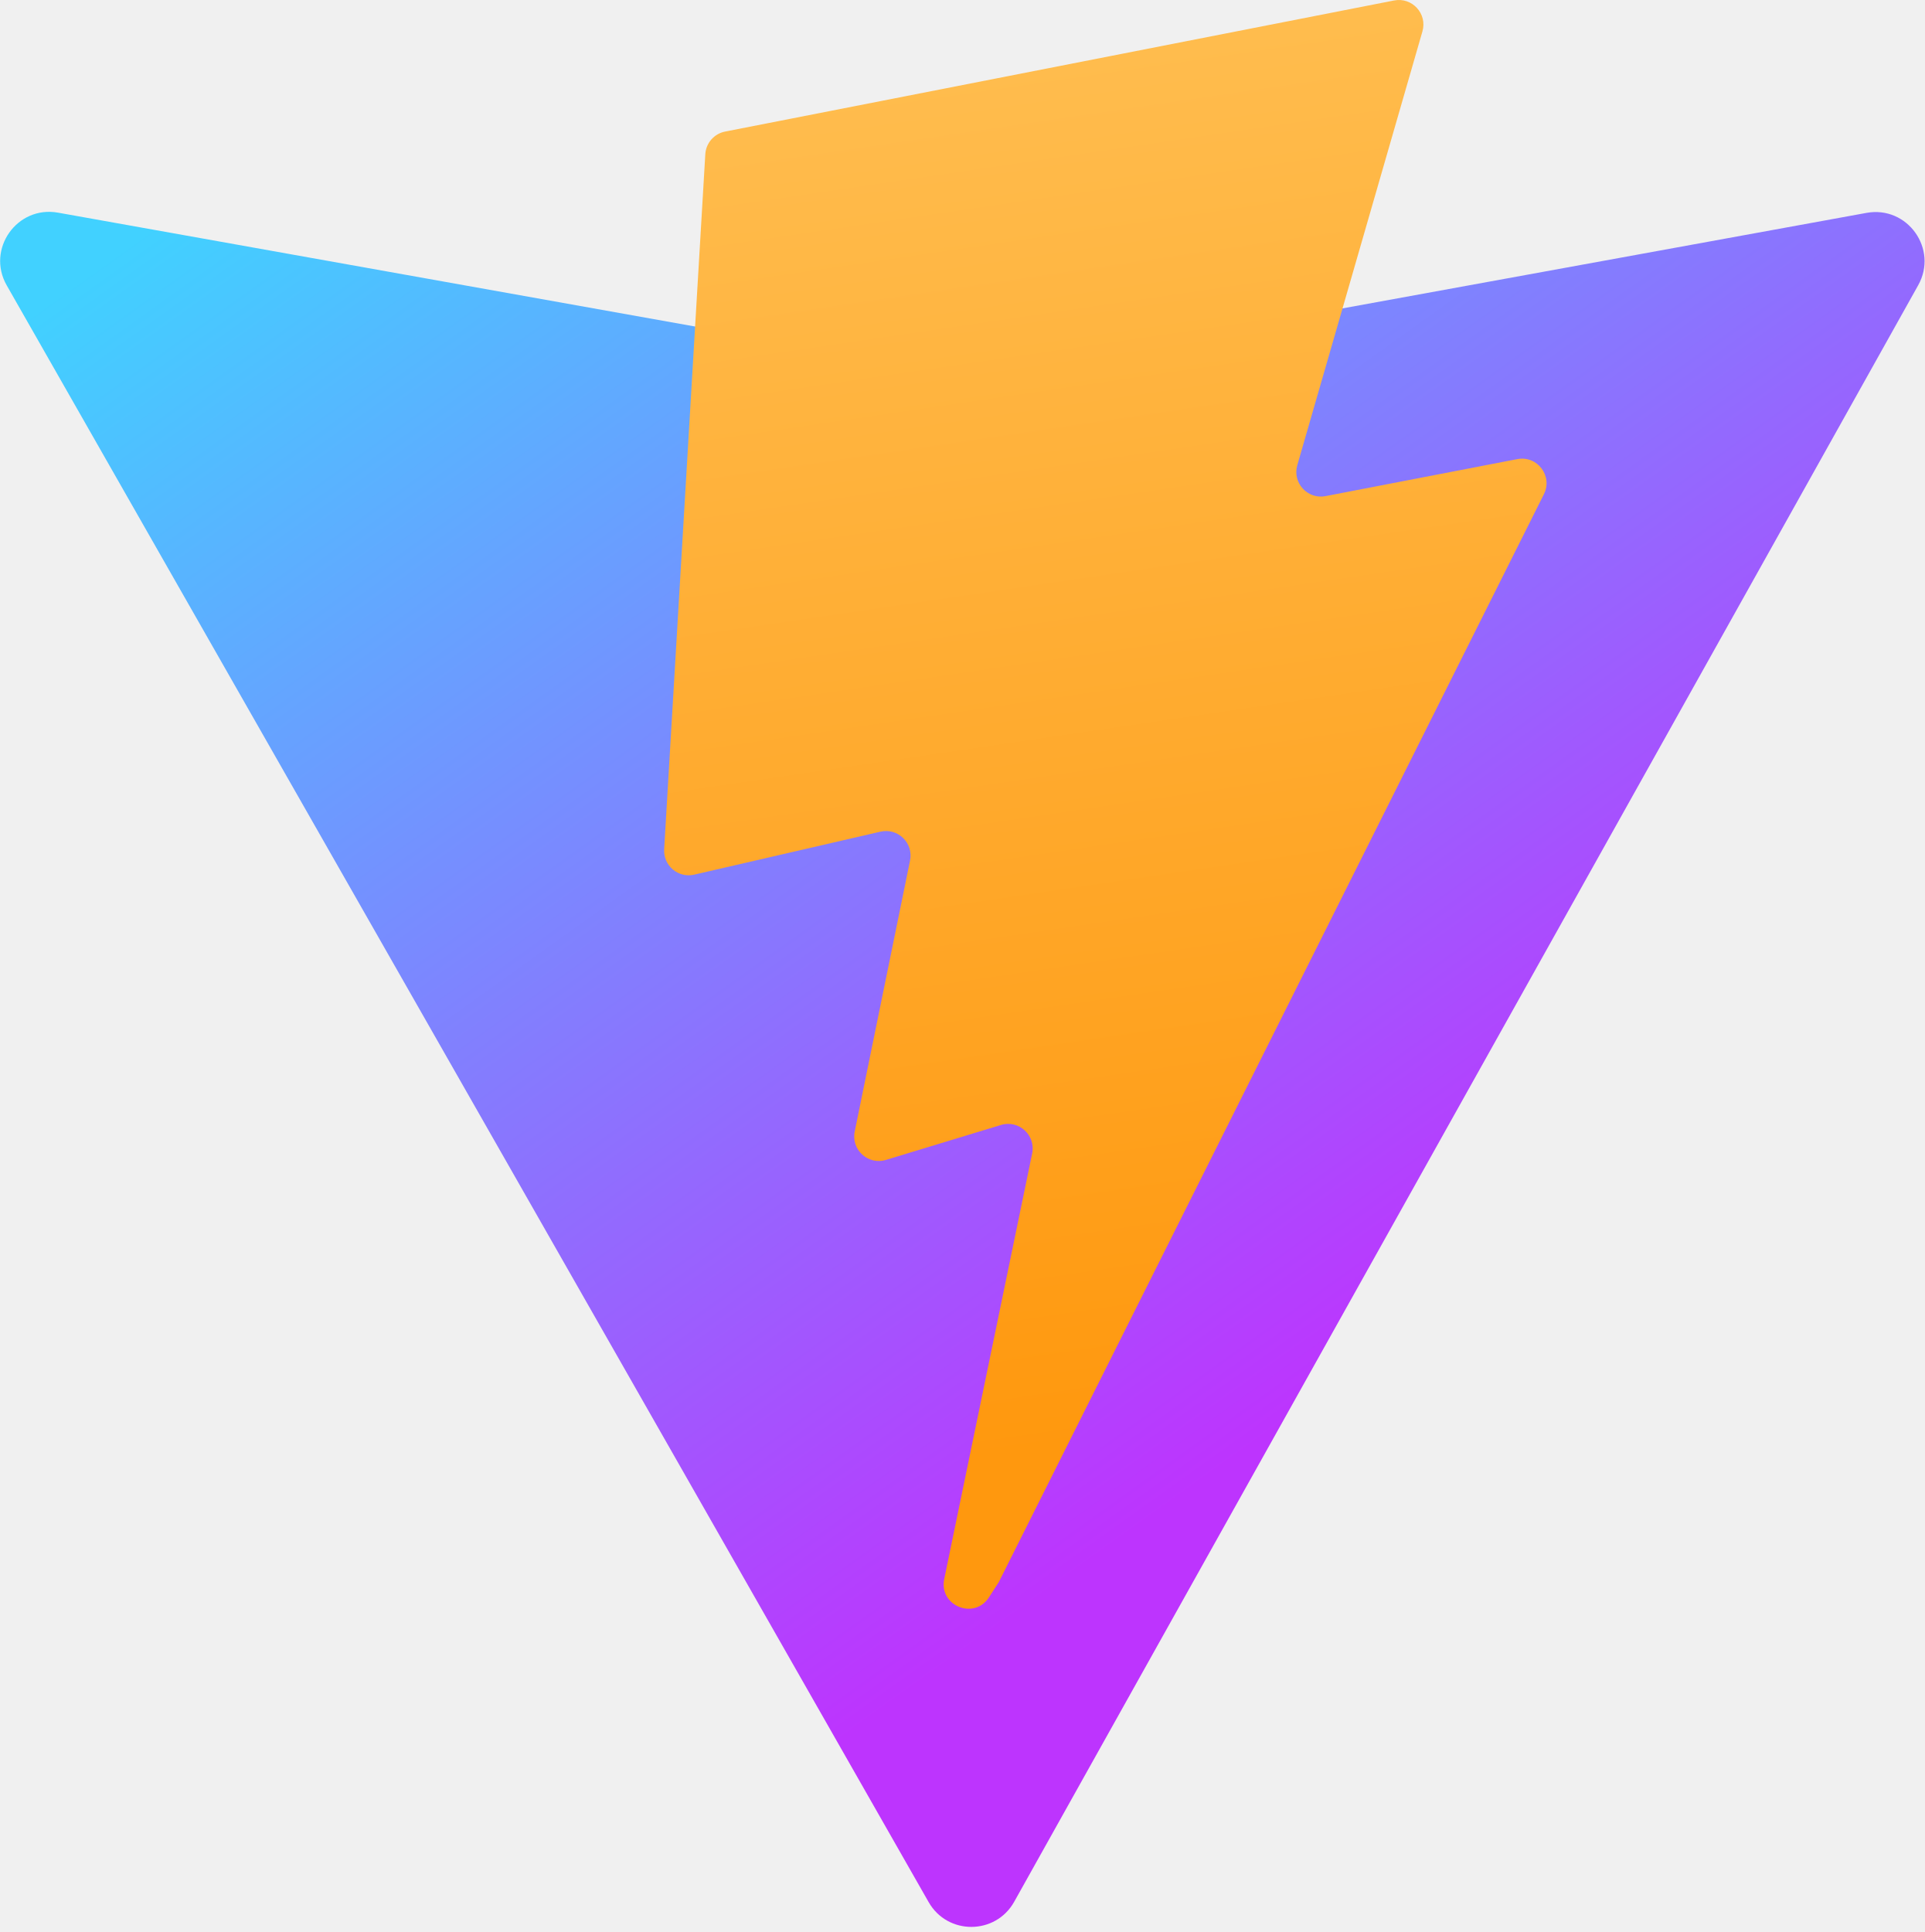
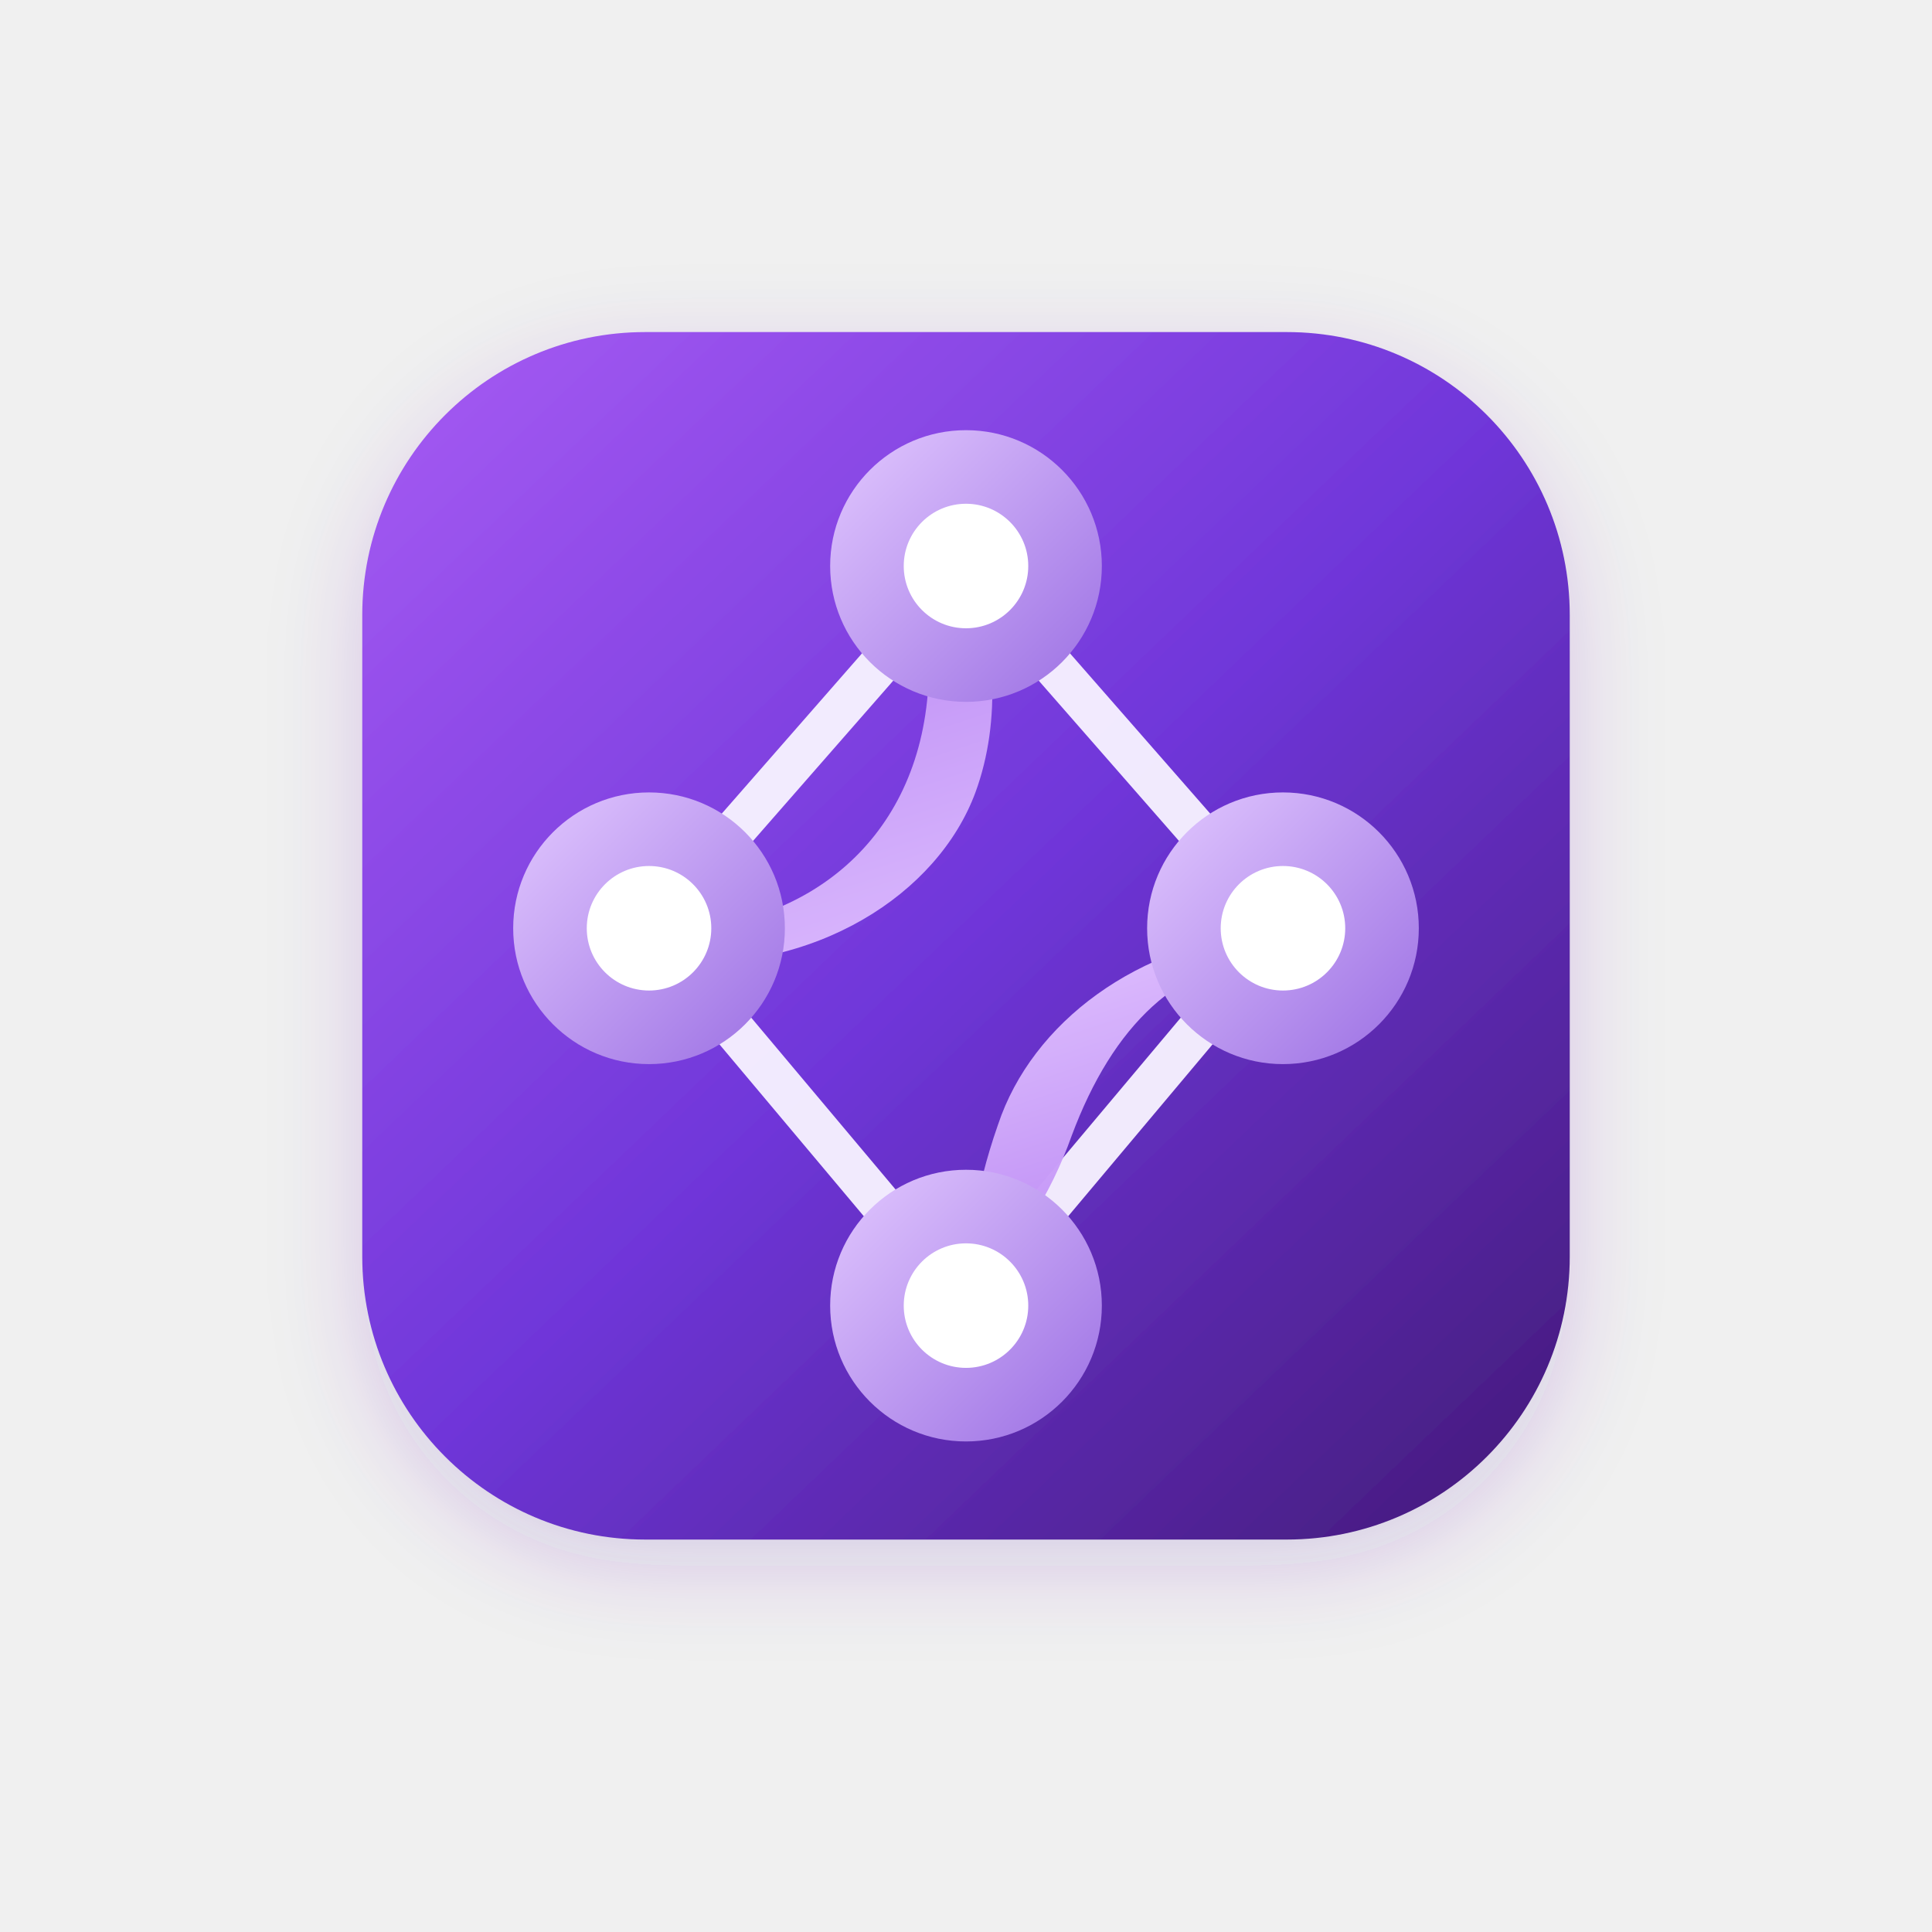
- <svg xmlns="http://www.w3.org/2000/svg" aria-hidden="true" role="img" class="iconify iconify--logos" width="31.88" height="32" preserveAspectRatio="xMidYMid meet" viewBox="0 0 256 257">
+ <svg xmlns="http://www.w3.org/2000/svg" width="1024" height="1024" viewBox="0 0 1024 1024" fill="none">
  <defs>
-     <linearGradient id="IconifyId1813088fe1fbc01fb466" x1="-.828%" x2="57.636%" y1="7.652%" y2="78.411%">
-       <stop offset="0%" stop-color="#41D1FF" />
-       <stop offset="100%" stop-color="#BD34FE" />
+     <linearGradient id="bg" x1="190" y1="170" x2="850" y2="860" gradientUnits="userSpaceOnUse">
+       <stop stop-color="#A85CF4" />
+       <stop offset="0.48" stop-color="#6F36D9" />
+       <stop offset="1" stop-color="#3E176D" />
    </linearGradient>
-     <linearGradient id="IconifyId1813088fe1fbc01fb467" x1="43.376%" x2="50.316%" y1="2.242%" y2="89.03%">
-       <stop offset="0%" stop-color="#FFBD4F" />
-       <stop offset="100%" stop-color="#FF980E" />
+     <linearGradient id="node" x1="0" y1="0" x2="1" y2="1">
+       <stop stop-color="#E2C8FF" />
+       <stop offset="1" stop-color="#9B6FE3" />
    </linearGradient>
+     <linearGradient id="flow" x1="460" y1="270" x2="620" y2="760" gradientUnits="userSpaceOnUse">
+       <stop stop-color="#B985F5" />
+       <stop offset="0.5" stop-color="#E0C1FF" />
+       <stop offset="1" stop-color="#A86AEF" />
+     </linearGradient>
+     <filter id="softShadow" x="-20%" y="-20%" width="140%" height="140%">
+       <feDropShadow dx="0" dy="14" stdDeviation="24" flood-color="#6A2AB8" flood-opacity="0.18" />
+     </filter>
  </defs>
-   <path fill="url(#IconifyId1813088fe1fbc01fb466)" d="M255.153 37.938L134.897 252.976c-2.483 4.44-8.862 4.466-11.382.048L.875 37.958c-2.746-4.814 1.371-10.646 6.827-9.67l120.385 21.517a6.537 6.537 0 0 0 2.322-.004l117.867-21.483c5.438-.991 9.574 4.796 6.877 9.62Z" />
-   <path fill="url(#IconifyId1813088fe1fbc01fb467)" d="M185.432.063L96.44 17.501a3.268 3.268 0 0 0-2.634 3.014l-5.474 92.456a3.268 3.268 0 0 0 3.997 3.378l24.777-5.718c2.318-.535 4.413 1.507 3.936 3.838l-7.361 36.047c-.495 2.426 1.782 4.5 4.151 3.78l15.304-4.649c2.372-.72 4.652 1.36 4.15 3.788l-11.698 56.621c-.732 3.542 3.979 5.473 5.943 2.437l1.313-2.028l72.516-144.72c1.215-2.423-.88-5.186-3.54-4.672l-25.505 4.922c-2.396.462-4.435-1.77-3.759-4.114l16.646-57.705c.677-2.35-1.37-4.583-3.769-4.113Z" />
+   <g filter="url(#softShadow)">
+     <rect x="192" y="176" width="640" height="640" rx="150" fill="url(#bg)" />
+     <path d="M512 300 L344 492" stroke="#F7F1FF" stroke-width="22" stroke-linecap="round" opacity="0.96" />
+     <path d="M512 300 L680 492" stroke="#F7F1FF" stroke-width="22" stroke-linecap="round" opacity="0.96" />
+     <path d="M344 492 L512 692" stroke="#F7F1FF" stroke-width="22" stroke-linecap="round" opacity="0.96" />
+     <path d="M680 492 L512 692" stroke="#F7F1FF" stroke-width="22" stroke-linecap="round" opacity="0.96" />
+     <path d="M353 493              C428 492, 487 445, 492 364              C494 334, 503 318, 512 304              C528 335, 531 382, 517 420              C497 474, 432 516, 353 510 Z" fill="url(#flow)" opacity="0.98" />
+     <path d="M673 494              C603 500, 547 542, 529 596              C516 633, 513 663, 512 688              C539 662, 557 633, 568 602              C590 543, 625 510, 673 507 Z" fill="url(#flow)" opacity="0.98" />
+     <g>
+       <circle cx="512" cy="300" r="72" fill="url(#node)" />
+       <circle cx="512" cy="300" r="33" fill="white" />
+       <circle cx="344" cy="492" r="72" fill="url(#node)" />
+       <circle cx="344" cy="492" r="33" fill="white" />
+       <circle cx="680" cy="492" r="72" fill="url(#node)" />
+       <circle cx="680" cy="492" r="33" fill="white" />
+       <circle cx="512" cy="692" r="72" fill="url(#node)" />
+       <circle cx="512" cy="692" r="33" fill="white" />
+     </g>
+   </g>
</svg>
